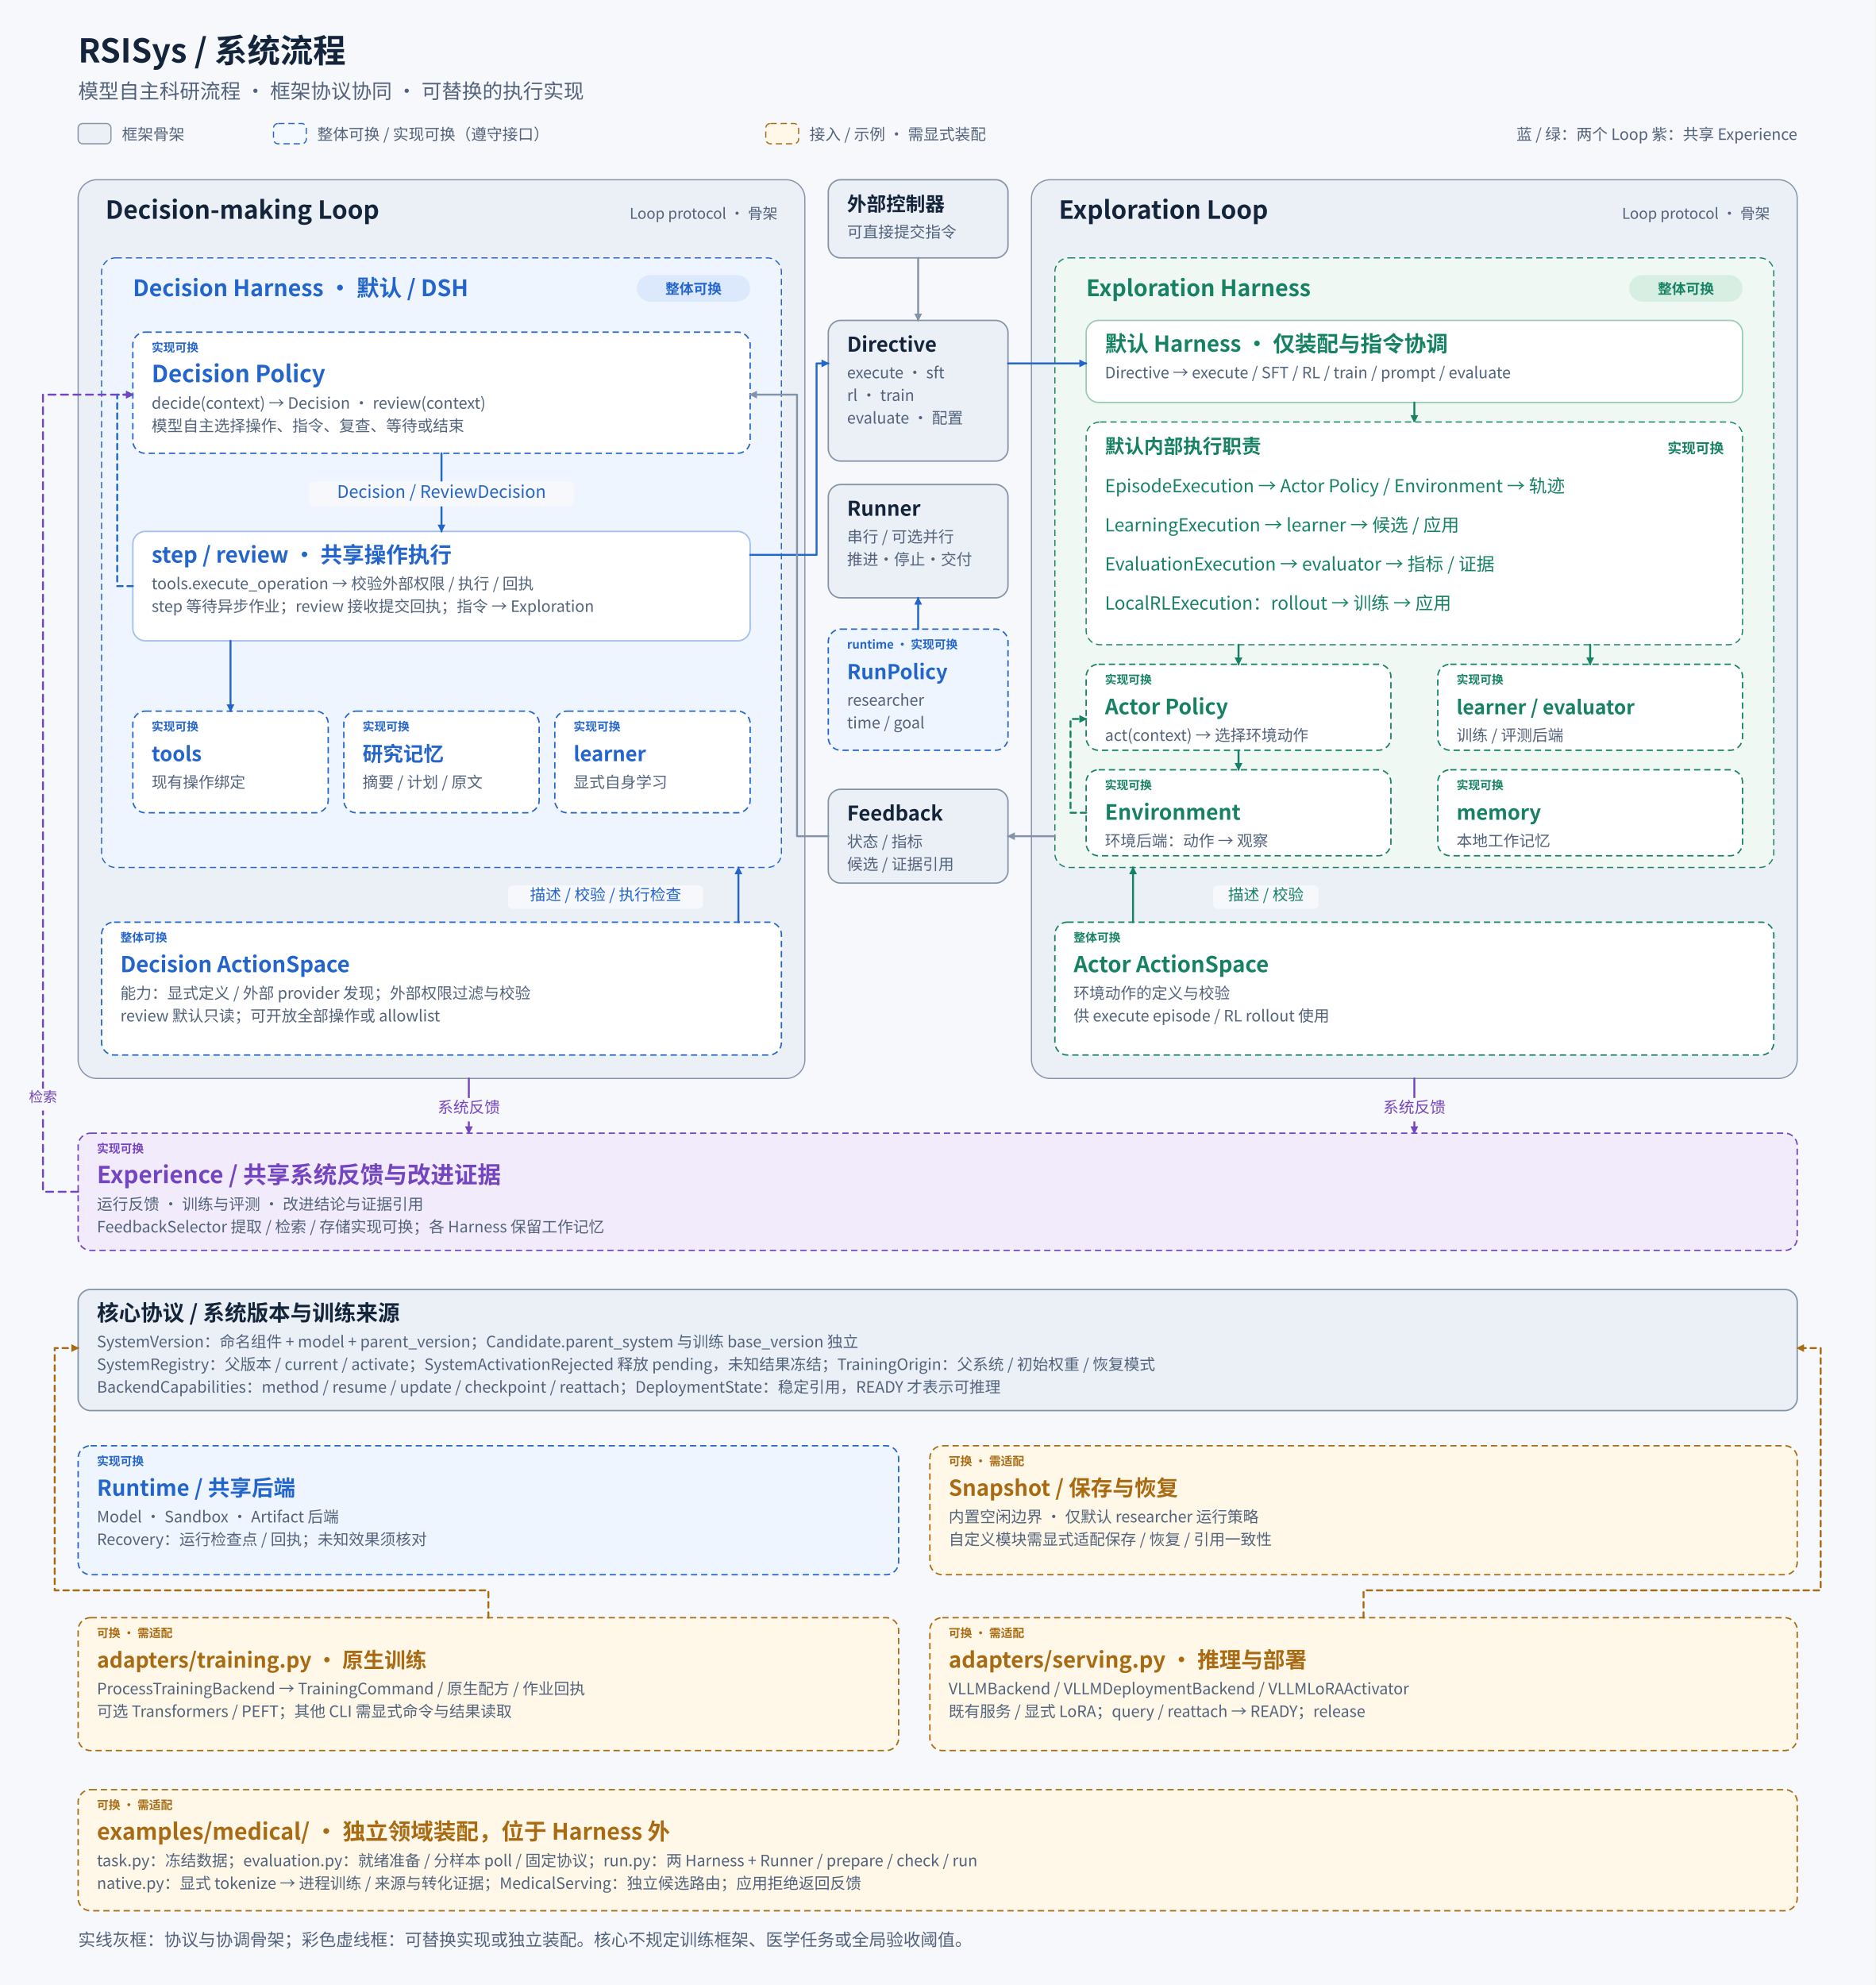
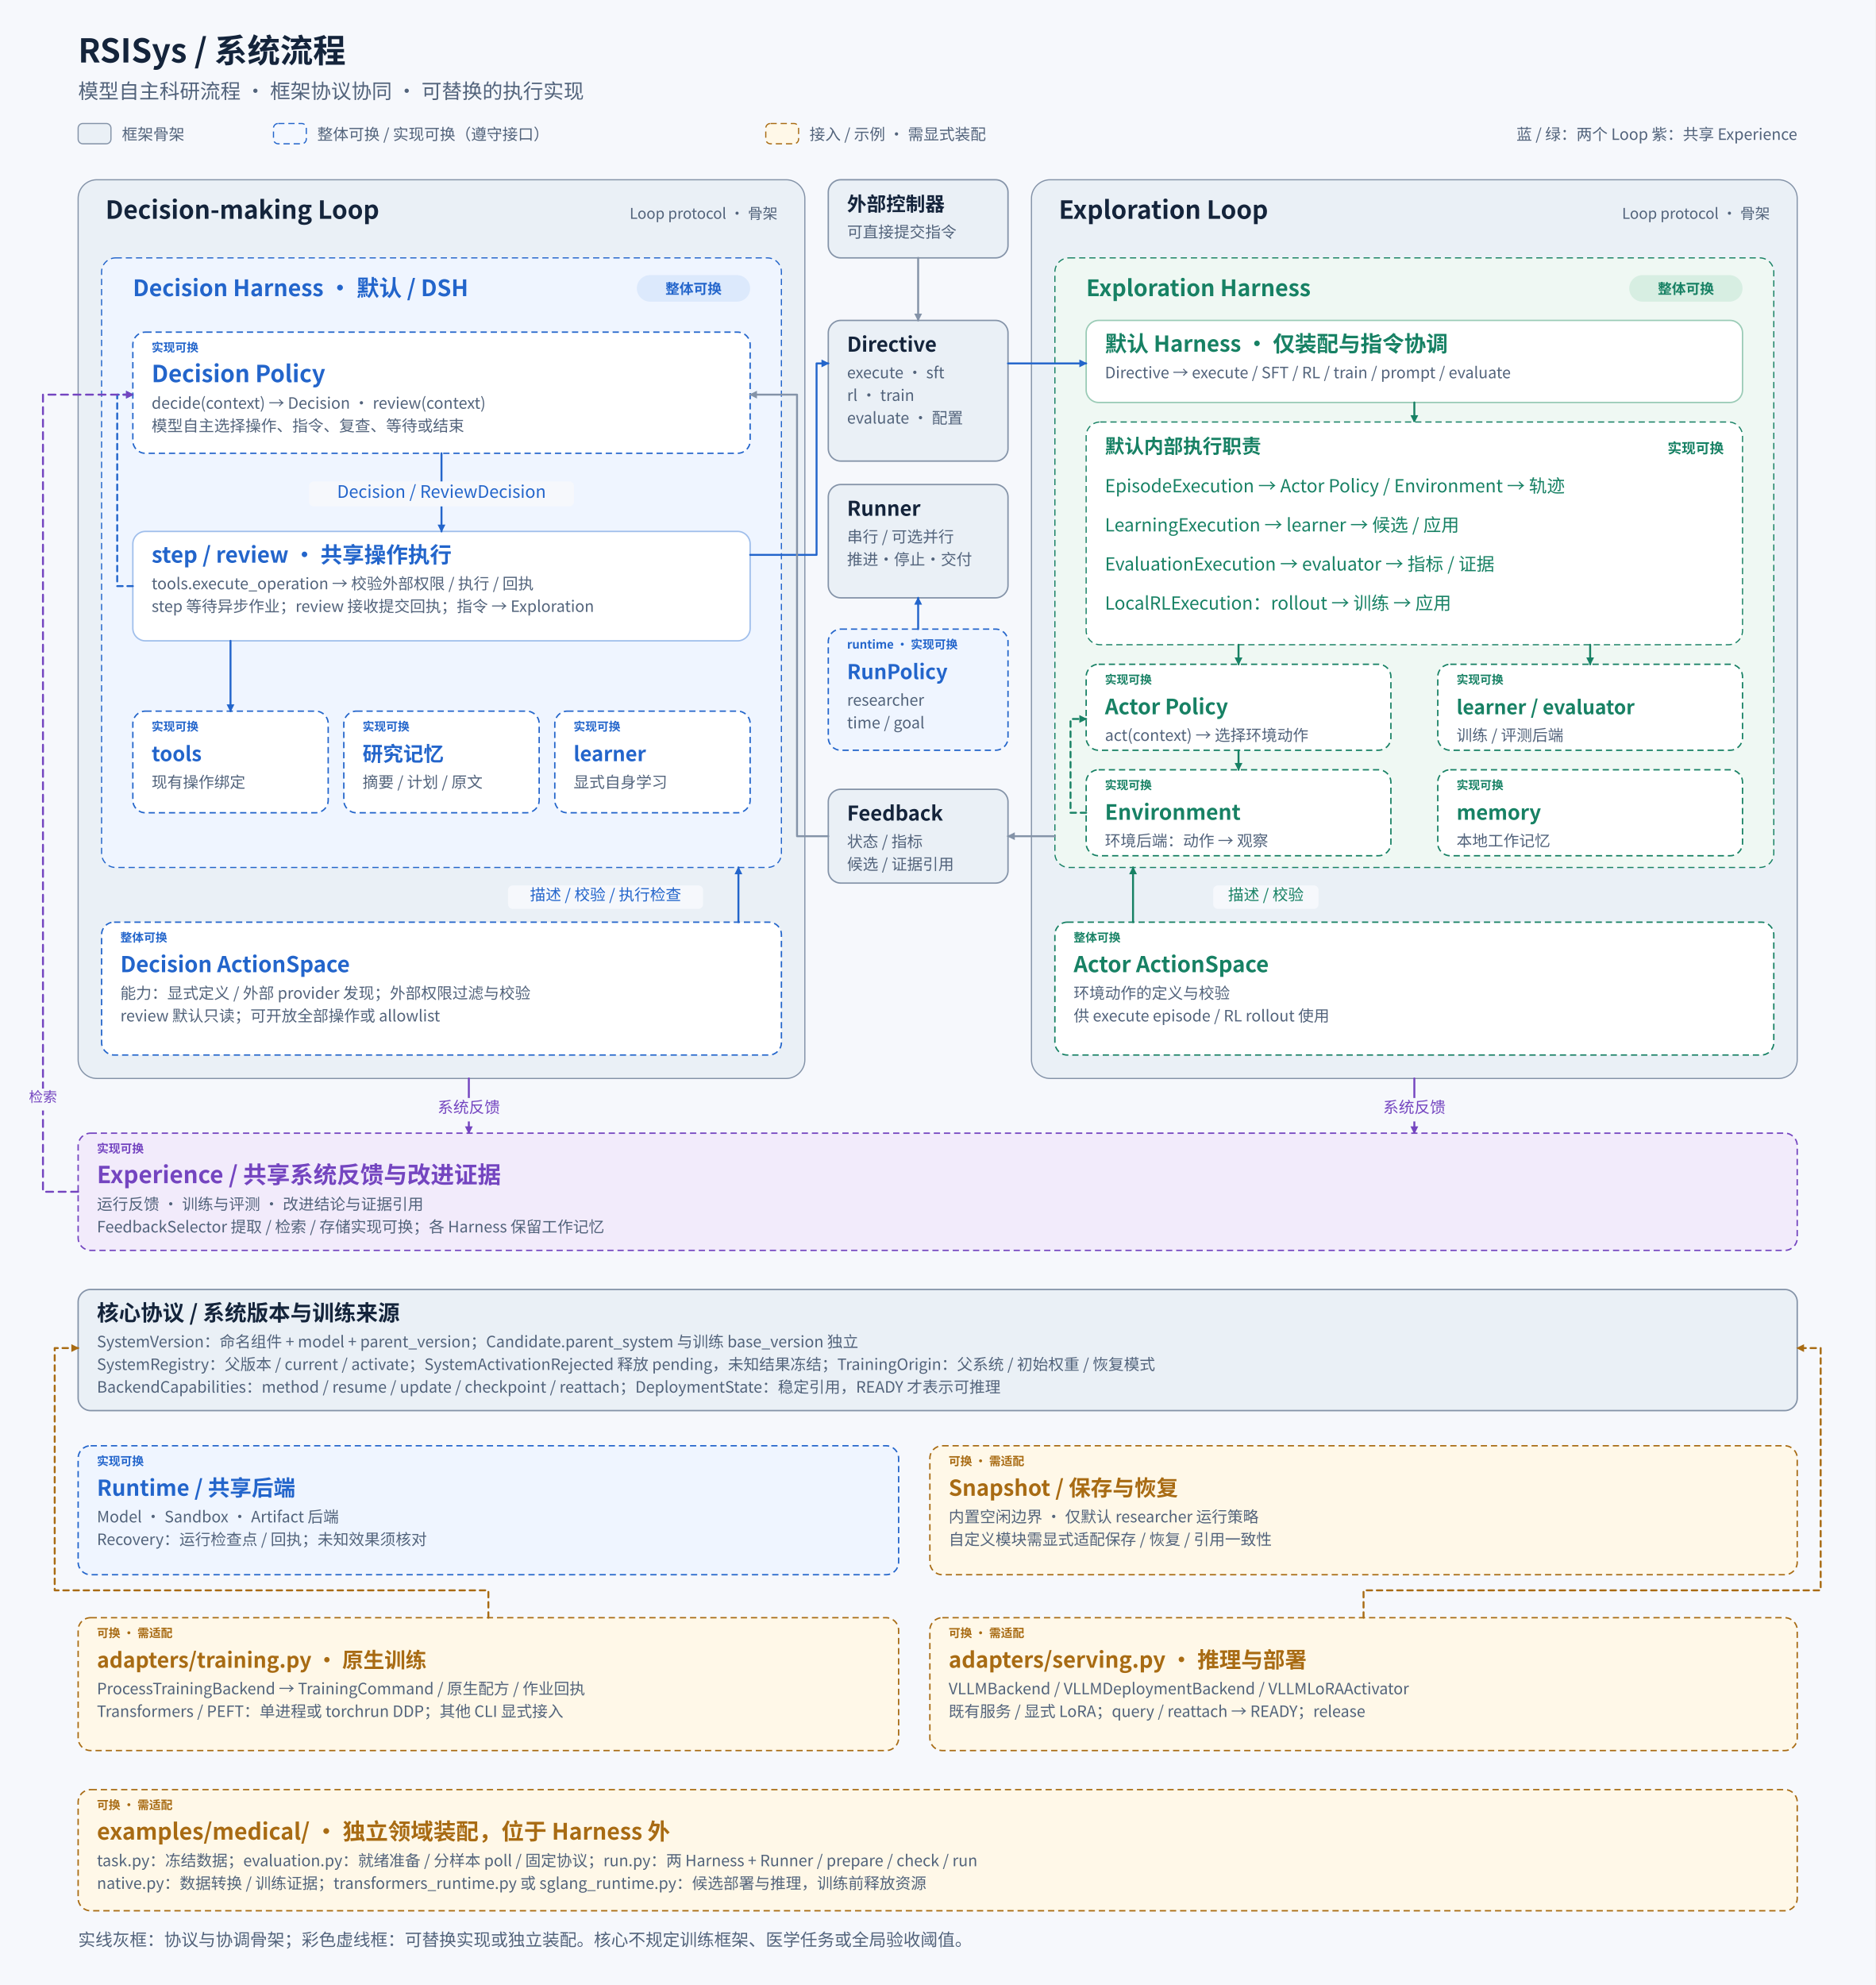
<svg xmlns="http://www.w3.org/2000/svg" width="2400" height="2540" viewBox="0 0 2400 2540" role="img" aria-labelledby="title desc">
  <defs>
    <marker id="arrow-gray" markerWidth="10" markerHeight="10" refX="8.7" refY="5" orient="auto" markerUnits="userSpaceOnUse">
      <path d="M 0 0 L 10 5 L 0 10 Z" fill="#8493A8" />
    </marker>
    <marker id="arrow-blue" markerWidth="10" markerHeight="10" refX="8.7" refY="5" orient="auto" markerUnits="userSpaceOnUse">
      <path d="M 0 0 L 10 5 L 0 10 Z" fill="#2365CB" />
    </marker>
    <marker id="arrow-green" markerWidth="10" markerHeight="10" refX="8.7" refY="5" orient="auto" markerUnits="userSpaceOnUse">
      <path d="M 0 0 L 10 5 L 0 10 Z" fill="#178164" />
    </marker>
    <marker id="arrow-purple" markerWidth="10" markerHeight="10" refX="8.7" refY="5" orient="auto" markerUnits="userSpaceOnUse">
      <path d="M 0 0 L 10 5 L 0 10 Z" fill="#7445C0" />
    </marker>
    <marker id="arrow-amber" markerWidth="10" markerHeight="10" refX="8.7" refY="5" orient="auto" markerUnits="userSpaceOnUse">
      <path d="M 0 0 L 10 5 L 0 10 Z" fill="#A86B13" />
    </marker>
  </defs>
  <rect width="2400" height="2540" fill="#F6F8FC" />
  <text x="100" y="80" font-family="'PingFang SC', 'Noto Sans CJK SC', 'Microsoft YaHei', sans-serif" font-size="42" font-weight="750" fill="#14243B" text-anchor="start">RSISys / 系统流程</text>
  <text x="100" y="126" font-family="'PingFang SC', 'Noto Sans CJK SC', 'Microsoft YaHei', sans-serif" font-size="26" font-weight="400" fill="#52637B" text-anchor="start">模型自主科研流程 · 框架协议协同 · 可替换的执行实现</text>
  <rect x="100" y="158" width="42" height="26" rx="6" fill="#EAF0F6" stroke="#8493A8" stroke-width="1.5" />
  <text x="156" y="179" font-family="'PingFang SC', 'Noto Sans CJK SC', 'Microsoft YaHei', sans-serif" font-size="20" font-weight="400" fill="#52637B" text-anchor="start">框架骨架</text>
  <rect x="350" y="158" width="42" height="26" rx="6" fill="#F4F8FF" stroke="#2365CB" stroke-width="1.5" stroke-dasharray="8 5" />
  <text x="406" y="179" font-family="'PingFang SC', 'Noto Sans CJK SC', 'Microsoft YaHei', sans-serif" font-size="20" font-weight="400" fill="#52637B" text-anchor="start">整体可换 / 实现可换（遵守接口）</text>
  <rect x="980" y="158" width="42" height="26" rx="6" fill="#FFF8E8" stroke="#A86B13" stroke-width="1.5" stroke-dasharray="8 5" />
  <text x="1036" y="179" font-family="'PingFang SC', 'Noto Sans CJK SC', 'Microsoft YaHei', sans-serif" font-size="20" font-weight="400" fill="#52637B" text-anchor="start">接入 / 示例 · 需显式装配</text>
  <text x="2300" y="179" font-family="'PingFang SC', 'Noto Sans CJK SC', 'Microsoft YaHei', sans-serif" font-size="20" font-weight="400" fill="#52637B" text-anchor="end">蓝 / 绿：两个 Loop    紫：共享 Experience</text>
  <rect x="100" y="230" width="930" height="1150" rx="24" fill="#EAF0F6" stroke="#8493A8" stroke-width="1.5" />
  <text x="135" y="280" font-family="'PingFang SC', 'Noto Sans CJK SC', 'Microsoft YaHei', sans-serif" font-size="32" font-weight="700" fill="#14243B" text-anchor="start">Decision-making Loop</text>
  <text x="995" y="280" font-family="'PingFang SC', 'Noto Sans CJK SC', 'Microsoft YaHei', sans-serif" font-size="19" font-weight="400" fill="#52637B" text-anchor="end">Loop protocol · 骨架</text>
  <rect x="1320" y="230" width="980" height="1150" rx="24" fill="#EAF0F6" stroke="#8493A8" stroke-width="1.5" />
  <text x="1355" y="280" font-family="'PingFang SC', 'Noto Sans CJK SC', 'Microsoft YaHei', sans-serif" font-size="32" font-weight="700" fill="#14243B" text-anchor="start">Exploration Loop</text>
  <text x="2265" y="280" font-family="'PingFang SC', 'Noto Sans CJK SC', 'Microsoft YaHei', sans-serif" font-size="19" font-weight="400" fill="#52637B" text-anchor="end">Loop protocol · 骨架</text>
  <g id="decision-harness">
    <rect x="130" y="330" width="870" height="780" rx="18" fill="#EFF5FF" stroke="#2365CB" stroke-width="1.5" stroke-dasharray="8 5" />
    <text x="170" y="379" font-family="'PingFang SC', 'Noto Sans CJK SC', 'Microsoft YaHei', sans-serif" font-size="29" font-weight="650" fill="#2365CB" text-anchor="start">Decision Harness · 默认 / DSH</text>
    <rect x="815" y="352" width="145" height="34" rx="17" fill="#DCE9FC" stroke="none" stroke-width="0" />
    <text x="887.5" y="376" font-family="'PingFang SC', 'Noto Sans CJK SC', 'Microsoft YaHei', sans-serif" font-size="18" font-weight="600" fill="#2365CB" text-anchor="middle">整体可换</text>
    <g id="decision-policy">
      <rect x="170" y="425" width="790" height="155" rx="16" fill="#FFFFFF" stroke="#2365CB" stroke-width="1.8" stroke-dasharray="8 5" />
      <text x="194" y="450" font-family="'PingFang SC', 'Noto Sans CJK SC', 'Microsoft YaHei', sans-serif" font-size="15" font-weight="700" fill="#2365CB" text-anchor="start">实现可换</text>
      <text x="194" y="489" font-family="'PingFang SC', 'Noto Sans CJK SC', 'Microsoft YaHei', sans-serif" font-size="30" font-weight="650" fill="#2365CB" text-anchor="start">Decision Policy</text>
      <text x="194" y="523" font-family="'PingFang SC', 'Noto Sans CJK SC', 'Microsoft YaHei', sans-serif" font-size="20" font-weight="400" fill="#52637B" text-anchor="start">decide(context) → Decision · review(context)</text>
      <text x="194" y="552" font-family="'PingFang SC', 'Noto Sans CJK SC', 'Microsoft YaHei', sans-serif" font-size="20" font-weight="400" fill="#52637B" text-anchor="start">模型自主选择操作、指令、复查、等待或结束</text>
    </g>
    <g id="decision-execution">
      <rect x="170" y="680" width="790" height="140" rx="16" fill="#FFFFFF" stroke="#9FBEEB" stroke-width="1.8" />
      <text x="194" y="720" font-family="'PingFang SC', 'Noto Sans CJK SC', 'Microsoft YaHei', sans-serif" font-size="28" font-weight="650" fill="#2365CB" text-anchor="start">step / review · 共享操作执行</text>
      <text x="194" y="754" font-family="'PingFang SC', 'Noto Sans CJK SC', 'Microsoft YaHei', sans-serif" font-size="20" font-weight="400" fill="#52637B" text-anchor="start">tools.execute_operation → 校验外部权限 / 执行 / 回执</text>
      <text x="194" y="783" font-family="'PingFang SC', 'Noto Sans CJK SC', 'Microsoft YaHei', sans-serif" font-size="20" font-weight="400" fill="#52637B" text-anchor="start">step 等待异步作业；review 接收提交回执；指令 → Exploration</text>
    </g>
    <path d="M 565 580 V 680" fill="none" stroke="#2365CB" stroke-width="2.5" stroke-linejoin="round" stroke-linecap="round" marker-end="url(#arrow-blue)" />
    <rect x="395.5" y="616" width="339.0" height="32" rx="6" fill="#F6F8FC" stroke="none" stroke-width="0" />
    <text x="565" y="637" font-family="'PingFang SC', 'Noto Sans CJK SC', 'Microsoft YaHei', sans-serif" font-size="22" font-weight="400" fill="#2365CB" text-anchor="middle">Decision / ReviewDecision</text>
    <path d="M 170 750 H 150 V 505 H 170" fill="none" stroke="#2365CB" stroke-width="2.5" stroke-linejoin="round" stroke-linecap="round" marker-end="url(#arrow-blue)" stroke-dasharray="7 6" />
    <g id="decision-tools">
      <rect x="170" y="910" width="250" height="130" rx="16" fill="#FFFFFF" stroke="#2365CB" stroke-width="1.8" stroke-dasharray="8 5" />
      <text x="194" y="935" font-family="'PingFang SC', 'Noto Sans CJK SC', 'Microsoft YaHei', sans-serif" font-size="15" font-weight="700" fill="#2365CB" text-anchor="start">实现可换</text>
      <text x="194" y="974" font-family="'PingFang SC', 'Noto Sans CJK SC', 'Microsoft YaHei', sans-serif" font-size="26" font-weight="650" fill="#2365CB" text-anchor="start">tools</text>
      <text x="194" y="1008" font-family="'PingFang SC', 'Noto Sans CJK SC', 'Microsoft YaHei', sans-serif" font-size="20" font-weight="400" fill="#52637B" text-anchor="start">现有操作绑定</text>
    </g>
    <g id="decision-memory">
      <rect x="440" y="910" width="250" height="130" rx="16" fill="#FFFFFF" stroke="#2365CB" stroke-width="1.8" stroke-dasharray="8 5" />
      <text x="464" y="935" font-family="'PingFang SC', 'Noto Sans CJK SC', 'Microsoft YaHei', sans-serif" font-size="15" font-weight="700" fill="#2365CB" text-anchor="start">实现可换</text>
      <text x="464" y="974" font-family="'PingFang SC', 'Noto Sans CJK SC', 'Microsoft YaHei', sans-serif" font-size="26" font-weight="650" fill="#2365CB" text-anchor="start">研究记忆</text>
      <text x="464" y="1008" font-family="'PingFang SC', 'Noto Sans CJK SC', 'Microsoft YaHei', sans-serif" font-size="20" font-weight="400" fill="#52637B" text-anchor="start">摘要 / 计划 / 原文</text>
    </g>
    <g id="decision-learner">
      <rect x="710" y="910" width="250" height="130" rx="16" fill="#FFFFFF" stroke="#2365CB" stroke-width="1.8" stroke-dasharray="8 5" />
      <text x="734" y="935" font-family="'PingFang SC', 'Noto Sans CJK SC', 'Microsoft YaHei', sans-serif" font-size="15" font-weight="700" fill="#2365CB" text-anchor="start">实现可换</text>
      <text x="734" y="974" font-family="'PingFang SC', 'Noto Sans CJK SC', 'Microsoft YaHei', sans-serif" font-size="26" font-weight="650" fill="#2365CB" text-anchor="start">learner</text>
      <text x="734" y="1008" font-family="'PingFang SC', 'Noto Sans CJK SC', 'Microsoft YaHei', sans-serif" font-size="20" font-weight="400" fill="#52637B" text-anchor="start">显式自身学习</text>
    </g>
    <path d="M 295 820 V 910" fill="none" stroke="#2365CB" stroke-width="2.5" stroke-linejoin="round" stroke-linecap="round" marker-end="url(#arrow-blue)" />
  </g>
  <g id="decision-action-space">
    <rect x="130" y="1180" width="870" height="170" rx="16" fill="#FFFFFF" stroke="#2365CB" stroke-width="1.8" stroke-dasharray="8 5" />
    <text x="154" y="1205" font-family="'PingFang SC', 'Noto Sans CJK SC', 'Microsoft YaHei', sans-serif" font-size="15" font-weight="700" fill="#2365CB" text-anchor="start">整体可换</text>
    <text x="154" y="1244" font-family="'PingFang SC', 'Noto Sans CJK SC', 'Microsoft YaHei', sans-serif" font-size="28" font-weight="650" fill="#2365CB" text-anchor="start">Decision ActionSpace</text>
    <text x="154" y="1278" font-family="'PingFang SC', 'Noto Sans CJK SC', 'Microsoft YaHei', sans-serif" font-size="20" font-weight="400" fill="#52637B" text-anchor="start">能力：显式定义 / 外部 provider 发现；外部权限过滤与校验</text>
    <text x="154" y="1307" font-family="'PingFang SC', 'Noto Sans CJK SC', 'Microsoft YaHei', sans-serif" font-size="20" font-weight="400" fill="#52637B" text-anchor="start">review 默认只读；可开放全部操作或 allowlist</text>
  </g>
  <path d="M 945 1180 V 1110" fill="none" stroke="#2365CB" stroke-width="2.5" stroke-linejoin="round" stroke-linecap="round" marker-end="url(#arrow-blue)" />
  <rect x="650.2" y="1133" width="249.6" height="30" rx="6" fill="#F6F8FC" stroke="none" stroke-width="0" />
  <text x="775" y="1152" font-family="'PingFang SC', 'Noto Sans CJK SC', 'Microsoft YaHei', sans-serif" font-size="20" font-weight="400" fill="#2365CB" text-anchor="middle">描述 / 校验 / 执行检查</text>
  <g id="exploration-harness">
    <rect x="1350" y="330" width="920" height="780" rx="18" fill="#EFF8F3" stroke="#178164" stroke-width="1.5" stroke-dasharray="8 5" />
    <text x="1390" y="379" font-family="'PingFang SC', 'Noto Sans CJK SC', 'Microsoft YaHei', sans-serif" font-size="29" font-weight="650" fill="#178164" text-anchor="start">Exploration Harness</text>
    <rect x="2085" y="352" width="145" height="34" rx="17" fill="#D7EEE2" stroke="none" stroke-width="0" />
    <text x="2157.5" y="376" font-family="'PingFang SC', 'Noto Sans CJK SC', 'Microsoft YaHei', sans-serif" font-size="18" font-weight="600" fill="#178164" text-anchor="middle">整体可换</text>
    <g id="directive-dispatch">
      <rect x="1390" y="410" width="840" height="105" rx="16" fill="#FFFFFF" stroke="#9ACBB6" stroke-width="1.8" />
      <text x="1414" y="450" font-family="'PingFang SC', 'Noto Sans CJK SC', 'Microsoft YaHei', sans-serif" font-size="28" font-weight="650" fill="#178164" text-anchor="start">默认 Harness · 仅装配与指令协调</text>
      <text x="1414" y="484" font-family="'PingFang SC', 'Noto Sans CJK SC', 'Microsoft YaHei', sans-serif" font-size="20" font-weight="400" fill="#52637B" text-anchor="start">Directive → execute / SFT / RL / train / prompt / evaluate</text>
    </g>
    <path d="M 1810 515 V 540" fill="none" stroke="#178164" stroke-width="2.5" stroke-linejoin="round" stroke-linecap="round" marker-end="url(#arrow-green)" />
    <g id="exploration-execution">
      <rect x="1390" y="540" width="840" height="285" rx="18" fill="#FFFFFF" stroke="#178164" stroke-width="1.5" stroke-dasharray="8 5" />
      <text x="1414" y="580" font-family="'PingFang SC', 'Noto Sans CJK SC', 'Microsoft YaHei', sans-serif" font-size="25" font-weight="650" fill="#178164" text-anchor="start">默认内部执行职责</text>
      <text x="2206" y="580" font-family="'PingFang SC', 'Noto Sans CJK SC', 'Microsoft YaHei', sans-serif" font-size="18" font-weight="600" fill="#178164" text-anchor="end">实现可换</text>
      <text x="1414" y="630" font-family="'PingFang SC', 'Noto Sans CJK SC', 'Microsoft YaHei', sans-serif" font-size="23" font-weight="500" fill="#178164" text-anchor="start">EpisodeExecution → Actor Policy / Environment → 轨迹</text>
      <text x="1414" y="680" font-family="'PingFang SC', 'Noto Sans CJK SC', 'Microsoft YaHei', sans-serif" font-size="23" font-weight="500" fill="#178164" text-anchor="start">LearningExecution → learner → 候选 / 应用</text>
      <text x="1414" y="730" font-family="'PingFang SC', 'Noto Sans CJK SC', 'Microsoft YaHei', sans-serif" font-size="23" font-weight="500" fill="#178164" text-anchor="start">EvaluationExecution → evaluator → 指标 / 证据</text>
      <text x="1414" y="780" font-family="'PingFang SC', 'Noto Sans CJK SC', 'Microsoft YaHei', sans-serif" font-size="23" font-weight="500" fill="#178164" text-anchor="start">LocalRLExecution：rollout → 训练 → 应用</text>
    </g>
    <g id="exploration-policy">
      <rect x="1390" y="850" width="390" height="110" rx="16" fill="#FFFFFF" stroke="#178164" stroke-width="1.8" stroke-dasharray="8 5" />
      <text x="1414" y="875" font-family="'PingFang SC', 'Noto Sans CJK SC', 'Microsoft YaHei', sans-serif" font-size="15" font-weight="700" fill="#178164" text-anchor="start">实现可换</text>
      <text x="1414" y="914" font-family="'PingFang SC', 'Noto Sans CJK SC', 'Microsoft YaHei', sans-serif" font-size="27" font-weight="650" fill="#178164" text-anchor="start">Actor Policy</text>
      <text x="1414" y="948" font-family="'PingFang SC', 'Noto Sans CJK SC', 'Microsoft YaHei', sans-serif" font-size="20" font-weight="400" fill="#52637B" text-anchor="start">act(context) → 选择环境动作</text>
    </g>
    <g id="system-execution">
      <rect x="1840" y="850" width="390" height="110" rx="16" fill="#FFFFFF" stroke="#178164" stroke-width="1.8" stroke-dasharray="8 5" />
      <text x="1864" y="875" font-family="'PingFang SC', 'Noto Sans CJK SC', 'Microsoft YaHei', sans-serif" font-size="15" font-weight="700" fill="#178164" text-anchor="start">实现可换</text>
      <text x="1864" y="914" font-family="'PingFang SC', 'Noto Sans CJK SC', 'Microsoft YaHei', sans-serif" font-size="25" font-weight="650" fill="#178164" text-anchor="start">learner / evaluator</text>
      <text x="1864" y="948" font-family="'PingFang SC', 'Noto Sans CJK SC', 'Microsoft YaHei', sans-serif" font-size="20" font-weight="400" fill="#52637B" text-anchor="start">训练 / 评测后端</text>
    </g>
    <g id="environment">
      <rect x="1390" y="985" width="390" height="110" rx="16" fill="#FFFFFF" stroke="#178164" stroke-width="1.8" stroke-dasharray="8 5" />
      <text x="1414" y="1010" font-family="'PingFang SC', 'Noto Sans CJK SC', 'Microsoft YaHei', sans-serif" font-size="15" font-weight="700" fill="#178164" text-anchor="start">实现可换</text>
      <text x="1414" y="1049" font-family="'PingFang SC', 'Noto Sans CJK SC', 'Microsoft YaHei', sans-serif" font-size="27" font-weight="650" fill="#178164" text-anchor="start">Environment</text>
      <text x="1414" y="1083" font-family="'PingFang SC', 'Noto Sans CJK SC', 'Microsoft YaHei', sans-serif" font-size="20" font-weight="400" fill="#52637B" text-anchor="start">环境后端：动作 → 观察</text>
    </g>
    <g id="exploration-memory">
      <rect x="1840" y="985" width="390" height="110" rx="16" fill="#FFFFFF" stroke="#178164" stroke-width="1.8" stroke-dasharray="8 5" />
      <text x="1864" y="1010" font-family="'PingFang SC', 'Noto Sans CJK SC', 'Microsoft YaHei', sans-serif" font-size="15" font-weight="700" fill="#178164" text-anchor="start">实现可换</text>
      <text x="1864" y="1049" font-family="'PingFang SC', 'Noto Sans CJK SC', 'Microsoft YaHei', sans-serif" font-size="26" font-weight="650" fill="#178164" text-anchor="start">memory</text>
      <text x="1864" y="1083" font-family="'PingFang SC', 'Noto Sans CJK SC', 'Microsoft YaHei', sans-serif" font-size="20" font-weight="400" fill="#52637B" text-anchor="start">本地工作记忆</text>
    </g>
    <path d="M 1585 825 V 850" fill="none" stroke="#178164" stroke-width="2.5" stroke-linejoin="round" stroke-linecap="round" marker-end="url(#arrow-green)" />
    <path d="M 2035 825 V 850" fill="none" stroke="#178164" stroke-width="2.5" stroke-linejoin="round" stroke-linecap="round" marker-end="url(#arrow-green)" />
    <path d="M 1585 960 V 985" fill="none" stroke="#178164" stroke-width="2.5" stroke-linejoin="round" stroke-linecap="round" marker-end="url(#arrow-green)" />
    <path d="M 1390 1040 H 1370 V 920 H 1390" fill="none" stroke="#178164" stroke-width="2.5" stroke-linejoin="round" stroke-linecap="round" marker-end="url(#arrow-green)" stroke-dasharray="7 6" />
  </g>
  <g id="exploration-action-space">
    <rect x="1350" y="1180" width="920" height="170" rx="16" fill="#FFFFFF" stroke="#178164" stroke-width="1.8" stroke-dasharray="8 5" />
    <text x="1374" y="1205" font-family="'PingFang SC', 'Noto Sans CJK SC', 'Microsoft YaHei', sans-serif" font-size="15" font-weight="700" fill="#178164" text-anchor="start">整体可换</text>
    <text x="1374" y="1244" font-family="'PingFang SC', 'Noto Sans CJK SC', 'Microsoft YaHei', sans-serif" font-size="28" font-weight="650" fill="#178164" text-anchor="start">Actor ActionSpace</text>
    <text x="1374" y="1278" font-family="'PingFang SC', 'Noto Sans CJK SC', 'Microsoft YaHei', sans-serif" font-size="20" font-weight="400" fill="#52637B" text-anchor="start">环境动作的定义与校验</text>
    <text x="1374" y="1307" font-family="'PingFang SC', 'Noto Sans CJK SC', 'Microsoft YaHei', sans-serif" font-size="20" font-weight="400" fill="#52637B" text-anchor="start">供 execute episode / RL rollout 使用</text>
  </g>
  <path d="M 1450 1180 V 1110" fill="none" stroke="#178164" stroke-width="2.5" stroke-linejoin="round" stroke-linecap="round" marker-end="url(#arrow-green)" />
  <rect x="1552.6" y="1133" width="134.8" height="30" rx="6" fill="#F6F8FC" stroke="none" stroke-width="0" />
  <text x="1620" y="1152" font-family="'PingFang SC', 'Noto Sans CJK SC', 'Microsoft YaHei', sans-serif" font-size="20" font-weight="400" fill="#178164" text-anchor="middle">描述 / 校验</text>
  <g id="external-system">
    <rect x="1060" y="230" width="230" height="100" rx="16" fill="#EAF0F6" stroke="#8493A8" stroke-width="1.8" />
    <text x="1084" y="270" font-family="'PingFang SC', 'Noto Sans CJK SC', 'Microsoft YaHei', sans-serif" font-size="25" font-weight="650" fill="#14243B" text-anchor="start">外部控制器</text>
    <text x="1084" y="304" font-family="'PingFang SC', 'Noto Sans CJK SC', 'Microsoft YaHei', sans-serif" font-size="20" font-weight="400" fill="#52637B" text-anchor="start">可直接提交指令</text>
  </g>
  <g id="directive">
    <rect x="1060" y="410" width="230" height="180" rx="16" fill="#EAF0F6" stroke="#8493A8" stroke-width="1.8" />
    <text x="1084" y="450" font-family="'PingFang SC', 'Noto Sans CJK SC', 'Microsoft YaHei', sans-serif" font-size="26" font-weight="650" fill="#14243B" text-anchor="start">Directive</text>
    <text x="1084" y="484" font-family="'PingFang SC', 'Noto Sans CJK SC', 'Microsoft YaHei', sans-serif" font-size="20" font-weight="400" fill="#52637B" text-anchor="start">execute · sft</text>
    <text x="1084" y="513" font-family="'PingFang SC', 'Noto Sans CJK SC', 'Microsoft YaHei', sans-serif" font-size="20" font-weight="400" fill="#52637B" text-anchor="start">rl · train</text>
    <text x="1084" y="542" font-family="'PingFang SC', 'Noto Sans CJK SC', 'Microsoft YaHei', sans-serif" font-size="20" font-weight="400" fill="#52637B" text-anchor="start">evaluate · 配置</text>
  </g>
  <path d="M 1175 330 V 410" fill="none" stroke="#8493A8" stroke-width="2.5" stroke-linejoin="round" stroke-linecap="round" marker-end="url(#arrow-gray)" />
  <path d="M 960 710 H 1045 V 465 H 1060" fill="none" stroke="#2365CB" stroke-width="2.5" stroke-linejoin="round" stroke-linecap="round" marker-end="url(#arrow-blue)" />
  <path d="M 1290 465 H 1390" fill="none" stroke="#2365CB" stroke-width="2.5" stroke-linejoin="round" stroke-linecap="round" marker-end="url(#arrow-blue)" />
  <g id="runner">
    <rect x="1060" y="620" width="230" height="145" rx="16" fill="#EAF0F6" stroke="#8493A8" stroke-width="1.8" />
    <text x="1084" y="660" font-family="'PingFang SC', 'Noto Sans CJK SC', 'Microsoft YaHei', sans-serif" font-size="26" font-weight="650" fill="#14243B" text-anchor="start">Runner</text>
    <text x="1084" y="694" font-family="'PingFang SC', 'Noto Sans CJK SC', 'Microsoft YaHei', sans-serif" font-size="20" font-weight="400" fill="#52637B" text-anchor="start">串行 / 可选并行</text>
    <text x="1084" y="723" font-family="'PingFang SC', 'Noto Sans CJK SC', 'Microsoft YaHei', sans-serif" font-size="20" font-weight="400" fill="#52637B" text-anchor="start">推进·停止·交付</text>
  </g>
  <g id="run-policy">
    <rect x="1060" y="805" width="230" height="155" rx="16" fill="#EFF5FF" stroke="#2365CB" stroke-width="1.8" stroke-dasharray="8 5" />
    <text x="1084" y="830" font-family="'PingFang SC', 'Noto Sans CJK SC', 'Microsoft YaHei', sans-serif" font-size="15" font-weight="700" fill="#2365CB" text-anchor="start">runtime · 实现可换</text>
    <text x="1084" y="869" font-family="'PingFang SC', 'Noto Sans CJK SC', 'Microsoft YaHei', sans-serif" font-size="26" font-weight="650" fill="#2365CB" text-anchor="start">RunPolicy</text>
    <text x="1084" y="903" font-family="'PingFang SC', 'Noto Sans CJK SC', 'Microsoft YaHei', sans-serif" font-size="20" font-weight="400" fill="#52637B" text-anchor="start">researcher</text>
    <text x="1084" y="932" font-family="'PingFang SC', 'Noto Sans CJK SC', 'Microsoft YaHei', sans-serif" font-size="20" font-weight="400" fill="#52637B" text-anchor="start">time / goal</text>
  </g>
  <path d="M 1175 805 V 765" fill="none" stroke="#2365CB" stroke-width="2.5" stroke-linejoin="round" stroke-linecap="round" marker-end="url(#arrow-blue)" />
  <g id="feedback">
    <rect x="1060" y="1010" width="230" height="120" rx="16" fill="#EAF0F6" stroke="#8493A8" stroke-width="1.8" />
    <text x="1084" y="1050" font-family="'PingFang SC', 'Noto Sans CJK SC', 'Microsoft YaHei', sans-serif" font-size="26" font-weight="650" fill="#14243B" text-anchor="start">Feedback</text>
    <text x="1084" y="1084" font-family="'PingFang SC', 'Noto Sans CJK SC', 'Microsoft YaHei', sans-serif" font-size="20" font-weight="400" fill="#52637B" text-anchor="start">状态 / 指标</text>
    <text x="1084" y="1113" font-family="'PingFang SC', 'Noto Sans CJK SC', 'Microsoft YaHei', sans-serif" font-size="20" font-weight="400" fill="#52637B" text-anchor="start">候选 / 证据引用</text>
  </g>
  <path d="M 1350 1070 H 1290" fill="none" stroke="#8493A8" stroke-width="2.5" stroke-linejoin="round" stroke-linecap="round" marker-end="url(#arrow-gray)" />
  <path d="M 1060 1070 H 1020 V 505 H 960" fill="none" stroke="#8493A8" stroke-width="2.5" stroke-linejoin="round" stroke-linecap="round" marker-end="url(#arrow-gray)" />
  <path d="M 600 1380 V 1450" fill="none" stroke="#7445C0" stroke-width="2.5" stroke-linejoin="round" stroke-linecap="round" marker-end="url(#arrow-purple)" />
  <rect x="550.0" y="1405" width="100" height="30" rx="6" fill="#F6F8FC" stroke="none" stroke-width="0" />
  <text x="600" y="1424" font-family="'PingFang SC', 'Noto Sans CJK SC', 'Microsoft YaHei', sans-serif" font-size="20" font-weight="400" fill="#7445C0" text-anchor="middle">系统反馈</text>
  <path d="M 1810 1380 V 1450" fill="none" stroke="#7445C0" stroke-width="2.5" stroke-linejoin="round" stroke-linecap="round" marker-end="url(#arrow-purple)" />
  <rect x="1760.0" y="1405" width="100" height="30" rx="6" fill="#F6F8FC" stroke="none" stroke-width="0" />
  <text x="1810" y="1424" font-family="'PingFang SC', 'Noto Sans CJK SC', 'Microsoft YaHei', sans-serif" font-size="20" font-weight="400" fill="#7445C0" text-anchor="middle">系统反馈</text>
  <g id="experience">
    <rect x="100" y="1450" width="2200" height="150" rx="16" fill="#F2EBFB" stroke="#7445C0" stroke-width="1.8" stroke-dasharray="8 5" />
    <text x="124" y="1475" font-family="'PingFang SC', 'Noto Sans CJK SC', 'Microsoft YaHei', sans-serif" font-size="15" font-weight="700" fill="#7445C0" text-anchor="start">实现可换</text>
    <text x="124" y="1514" font-family="'PingFang SC', 'Noto Sans CJK SC', 'Microsoft YaHei', sans-serif" font-size="30" font-weight="650" fill="#7445C0" text-anchor="start">Experience / 共享系统反馈与改进证据</text>
    <text x="124" y="1548" font-family="'PingFang SC', 'Noto Sans CJK SC', 'Microsoft YaHei', sans-serif" font-size="20" font-weight="400" fill="#52637B" text-anchor="start">运行反馈 · 训练与评测 · 改进结论与证据引用</text>
    <text x="124" y="1577" font-family="'PingFang SC', 'Noto Sans CJK SC', 'Microsoft YaHei', sans-serif" font-size="20" font-weight="400" fill="#52637B" text-anchor="start">FeedbackSelector 提取 / 检索 / 存储实现可换；各 Harness 保留工作记忆</text>
  </g>
  <path d="M 100 1525 H 55 V 505 H 170" fill="none" stroke="#7445C0" stroke-width="2.5" stroke-linejoin="round" stroke-linecap="round" marker-end="url(#arrow-purple)" stroke-dasharray="9 7" />
  <rect x="27.0" y="1393" width="56" height="28" rx="6" fill="#F6F8FC" stroke="none" stroke-width="0" />
  <text x="55" y="1410" font-family="'PingFang SC', 'Noto Sans CJK SC', 'Microsoft YaHei', sans-serif" font-size="18" font-weight="400" fill="#7445C0" text-anchor="middle">检索</text>
  <g id="system-versions">
    <rect x="100" y="1650" width="2200" height="155" rx="16" fill="#EAF0F6" stroke="#8493A8" stroke-width="1.8" />
    <text x="124" y="1690" font-family="'PingFang SC', 'Noto Sans CJK SC', 'Microsoft YaHei', sans-serif" font-size="28" font-weight="650" fill="#14243B" text-anchor="start">核心协议 / 系统版本与训练来源</text>
    <text x="124" y="1724" font-family="'PingFang SC', 'Noto Sans CJK SC', 'Microsoft YaHei', sans-serif" font-size="20" font-weight="400" fill="#52637B" text-anchor="start">SystemVersion：命名组件 + model + parent_version；Candidate.parent_system 与训练 base_version 独立</text>
    <text x="124" y="1753" font-family="'PingFang SC', 'Noto Sans CJK SC', 'Microsoft YaHei', sans-serif" font-size="20" font-weight="400" fill="#52637B" text-anchor="start">SystemRegistry：父版本 / current / activate；SystemActivationRejected 释放 pending，未知结果冻结；TrainingOrigin：父系统 / 初始权重 / 恢复模式</text>
    <text x="124" y="1782" font-family="'PingFang SC', 'Noto Sans CJK SC', 'Microsoft YaHei', sans-serif" font-size="20" font-weight="400" fill="#52637B" text-anchor="start">BackendCapabilities：method / resume / update / checkpoint / reattach；DeploymentState：稳定引用，READY 才表示可推理</text>
  </g>
  <g id="runtime-backends">
    <rect x="100" y="1850" width="1050" height="165" rx="16" fill="#EFF5FF" stroke="#2365CB" stroke-width="1.8" stroke-dasharray="8 5" />
    <text x="124" y="1875" font-family="'PingFang SC', 'Noto Sans CJK SC', 'Microsoft YaHei', sans-serif" font-size="15" font-weight="700" fill="#2365CB" text-anchor="start">实现可换</text>
    <text x="124" y="1914" font-family="'PingFang SC', 'Noto Sans CJK SC', 'Microsoft YaHei', sans-serif" font-size="28" font-weight="650" fill="#2365CB" text-anchor="start">Runtime / 共享后端</text>
    <text x="124" y="1948" font-family="'PingFang SC', 'Noto Sans CJK SC', 'Microsoft YaHei', sans-serif" font-size="20" font-weight="400" fill="#52637B" text-anchor="start">Model · Sandbox · Artifact 后端</text>
    <text x="124" y="1977" font-family="'PingFang SC', 'Noto Sans CJK SC', 'Microsoft YaHei', sans-serif" font-size="20" font-weight="400" fill="#52637B" text-anchor="start">Recovery：运行检查点 / 回执；未知效果须核对</text>
  </g>
  <g id="snapshot">
    <rect x="1190" y="1850" width="1110" height="165" rx="16" fill="#FFF8E8" stroke="#A86B13" stroke-width="1.8" stroke-dasharray="8 5" />
    <text x="1214" y="1875" font-family="'PingFang SC', 'Noto Sans CJK SC', 'Microsoft YaHei', sans-serif" font-size="15" font-weight="700" fill="#A86B13" text-anchor="start">可换 · 需适配</text>
    <text x="1214" y="1914" font-family="'PingFang SC', 'Noto Sans CJK SC', 'Microsoft YaHei', sans-serif" font-size="28" font-weight="650" fill="#A86B13" text-anchor="start">Snapshot / 保存与恢复</text>
    <text x="1214" y="1948" font-family="'PingFang SC', 'Noto Sans CJK SC', 'Microsoft YaHei', sans-serif" font-size="20" font-weight="400" fill="#52637B" text-anchor="start">内置空闲边界 · 仅默认 researcher 运行策略</text>
    <text x="1214" y="1977" font-family="'PingFang SC', 'Noto Sans CJK SC', 'Microsoft YaHei', sans-serif" font-size="20" font-weight="400" fill="#52637B" text-anchor="start">自定义模块需显式适配保存 / 恢复 / 引用一致性</text>
  </g>
  <g id="training-adapter">
    <rect x="100" y="2070" width="1050" height="170" rx="16" fill="#FFF8E8" stroke="#A86B13" stroke-width="1.8" stroke-dasharray="8 5" />
    <text x="124" y="2095" font-family="'PingFang SC', 'Noto Sans CJK SC', 'Microsoft YaHei', sans-serif" font-size="15" font-weight="700" fill="#A86B13" text-anchor="start">可换 · 需适配</text>
    <text x="124" y="2134" font-family="'PingFang SC', 'Noto Sans CJK SC', 'Microsoft YaHei', sans-serif" font-size="27" font-weight="650" fill="#A86B13" text-anchor="start">adapters/training.py · 原生训练</text>
    <text x="124" y="2168" font-family="'PingFang SC', 'Noto Sans CJK SC', 'Microsoft YaHei', sans-serif" font-size="20" font-weight="400" fill="#52637B" text-anchor="start">ProcessTrainingBackend → TrainingCommand / 原生配方 / 作业回执</text>
-     <text x="124" y="2197" font-family="'PingFang SC', 'Noto Sans CJK SC', 'Microsoft YaHei', sans-serif" font-size="20" font-weight="400" fill="#52637B" text-anchor="start">可选 Transformers / PEFT；其他 CLI 需显式命令与结果读取</text>
+     <text x="124" y="2197" font-family="'PingFang SC', 'Noto Sans CJK SC', 'Microsoft YaHei', sans-serif" font-size="20" font-weight="400" fill="#52637B" text-anchor="start">Transformers / PEFT：单进程或 torchrun DDP；其他 CLI 显式接入</text>
  </g>
  <g id="serving-adapter">
    <rect x="1190" y="2070" width="1110" height="170" rx="16" fill="#FFF8E8" stroke="#A86B13" stroke-width="1.8" stroke-dasharray="8 5" />
    <text x="1214" y="2095" font-family="'PingFang SC', 'Noto Sans CJK SC', 'Microsoft YaHei', sans-serif" font-size="15" font-weight="700" fill="#A86B13" text-anchor="start">可换 · 需适配</text>
    <text x="1214" y="2134" font-family="'PingFang SC', 'Noto Sans CJK SC', 'Microsoft YaHei', sans-serif" font-size="28" font-weight="650" fill="#A86B13" text-anchor="start">adapters/serving.py · 推理与部署</text>
    <text x="1214" y="2168" font-family="'PingFang SC', 'Noto Sans CJK SC', 'Microsoft YaHei', sans-serif" font-size="20" font-weight="400" fill="#52637B" text-anchor="start">VLLMBackend / VLLMDeploymentBackend / VLLMLoRAActivator</text>
    <text x="1214" y="2197" font-family="'PingFang SC', 'Noto Sans CJK SC', 'Microsoft YaHei', sans-serif" font-size="20" font-weight="400" fill="#52637B" text-anchor="start">既有服务 / 显式 LoRA；query / reattach → READY；release</text>
  </g>
  <path d="M 625 2070 V 2035 H 70 V 1725 H 100" fill="none" stroke="#A86B13" stroke-width="2.5" stroke-linejoin="round" stroke-linecap="round" marker-end="url(#arrow-amber)" stroke-dasharray="7 6" />
  <path d="M 1745 2070 V 2035 H 2330 V 1725 H 2300" fill="none" stroke="#A86B13" stroke-width="2.5" stroke-linejoin="round" stroke-linecap="round" marker-end="url(#arrow-amber)" stroke-dasharray="7 6" />
  <g id="medical-example">
    <rect x="100" y="2290" width="2200" height="155" rx="16" fill="#FFF8E8" stroke="#A86B13" stroke-width="1.8" stroke-dasharray="8 5" />
    <text x="124" y="2315" font-family="'PingFang SC', 'Noto Sans CJK SC', 'Microsoft YaHei', sans-serif" font-size="15" font-weight="700" fill="#A86B13" text-anchor="start">可换 · 需适配</text>
    <text x="124" y="2354" font-family="'PingFang SC', 'Noto Sans CJK SC', 'Microsoft YaHei', sans-serif" font-size="29" font-weight="650" fill="#A86B13" text-anchor="start">examples/medical/ · 独立领域装配，位于 Harness 外</text>
    <text x="124" y="2388" font-family="'PingFang SC', 'Noto Sans CJK SC', 'Microsoft YaHei', sans-serif" font-size="20" font-weight="400" fill="#52637B" text-anchor="start">task.py：冻结数据；evaluation.py：就绪准备 / 分样本 poll / 固定协议；run.py：两 Harness + Runner / prepare / check / run</text>
-     <text x="124" y="2417" font-family="'PingFang SC', 'Noto Sans CJK SC', 'Microsoft YaHei', sans-serif" font-size="20" font-weight="400" fill="#52637B" text-anchor="start">native.py：显式 tokenize → 进程训练 / 来源与转化证据；MedicalServing：独立候选路由；应用拒绝返回反馈</text>
+     <text x="124" y="2417" font-family="'PingFang SC', 'Noto Sans CJK SC', 'Microsoft YaHei', sans-serif" font-size="20" font-weight="400" fill="#52637B" text-anchor="start">native.py：数据转换 / 训练证据；transformers_runtime.py 或 sglang_runtime.py：候选部署与推理，训练前释放资源</text>
  </g>
  <text x="100" y="2490" font-family="'PingFang SC', 'Noto Sans CJK SC', 'Microsoft YaHei', sans-serif" font-size="22" font-weight="400" fill="#52637B" text-anchor="start">实线灰框：协议与协调骨架；彩色虚线框：可替换实现或独立装配。核心不规定训练框架、医学任务或全局验收阈值。</text>
</svg>
